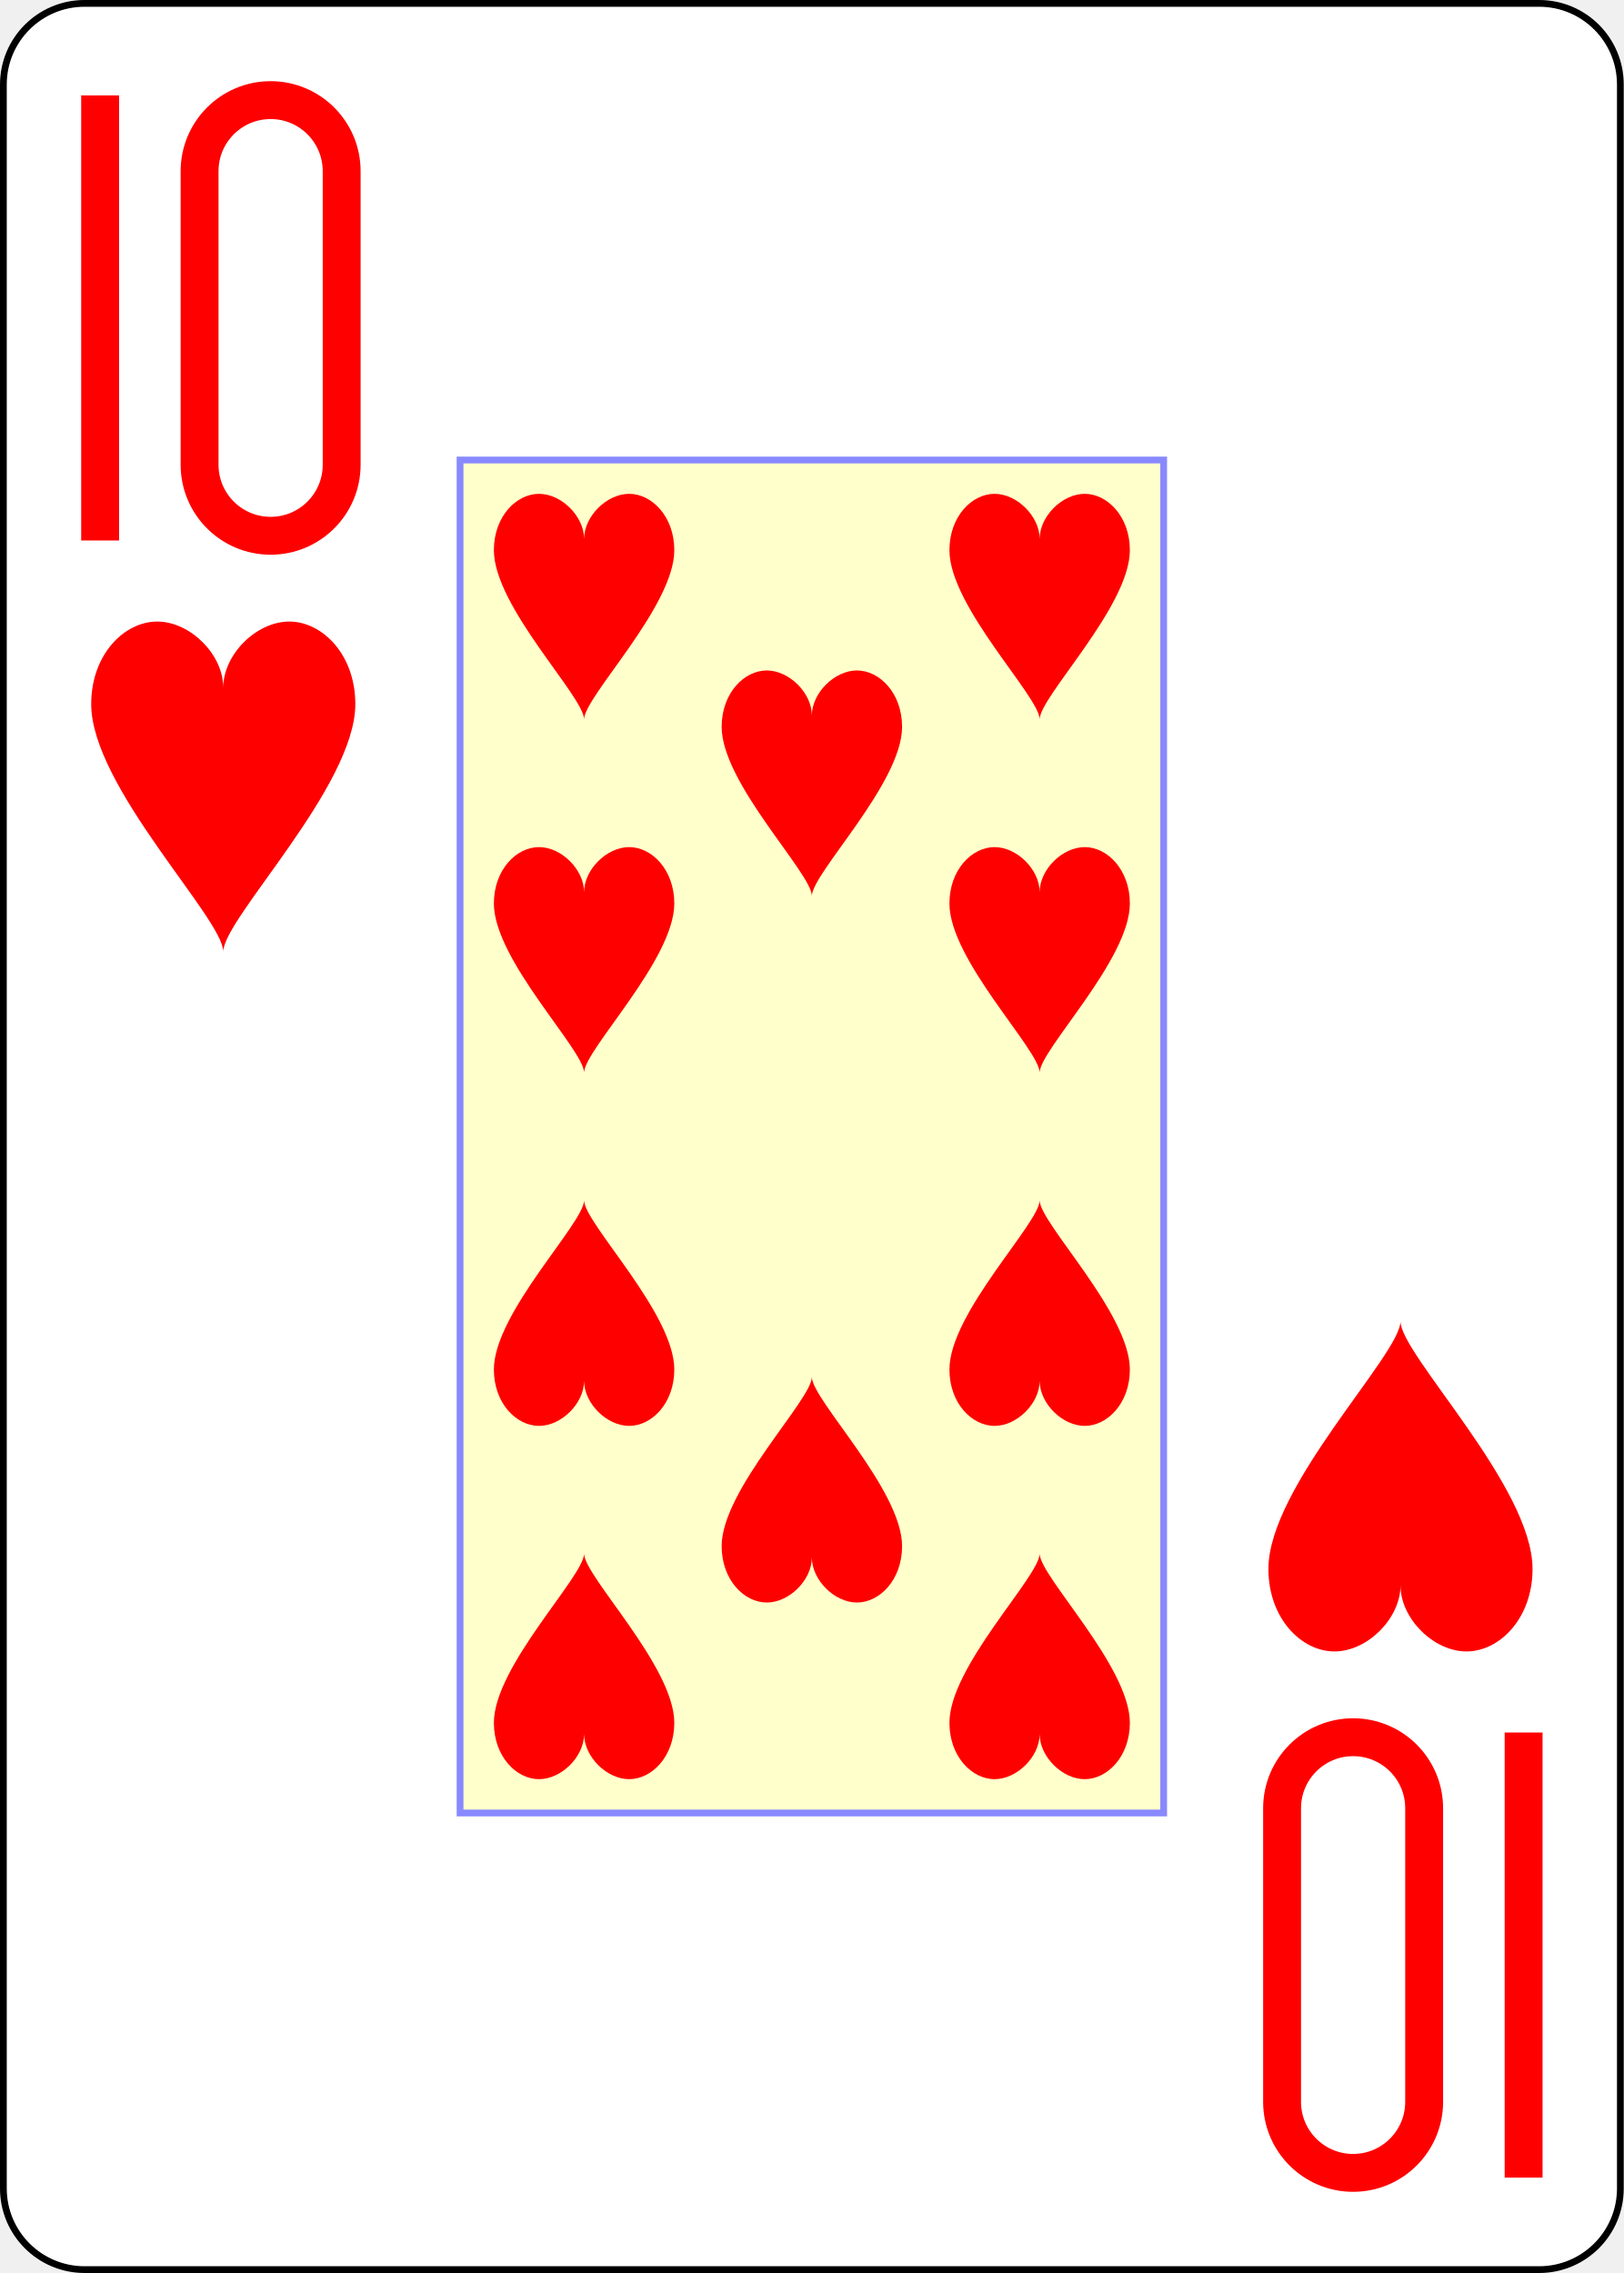
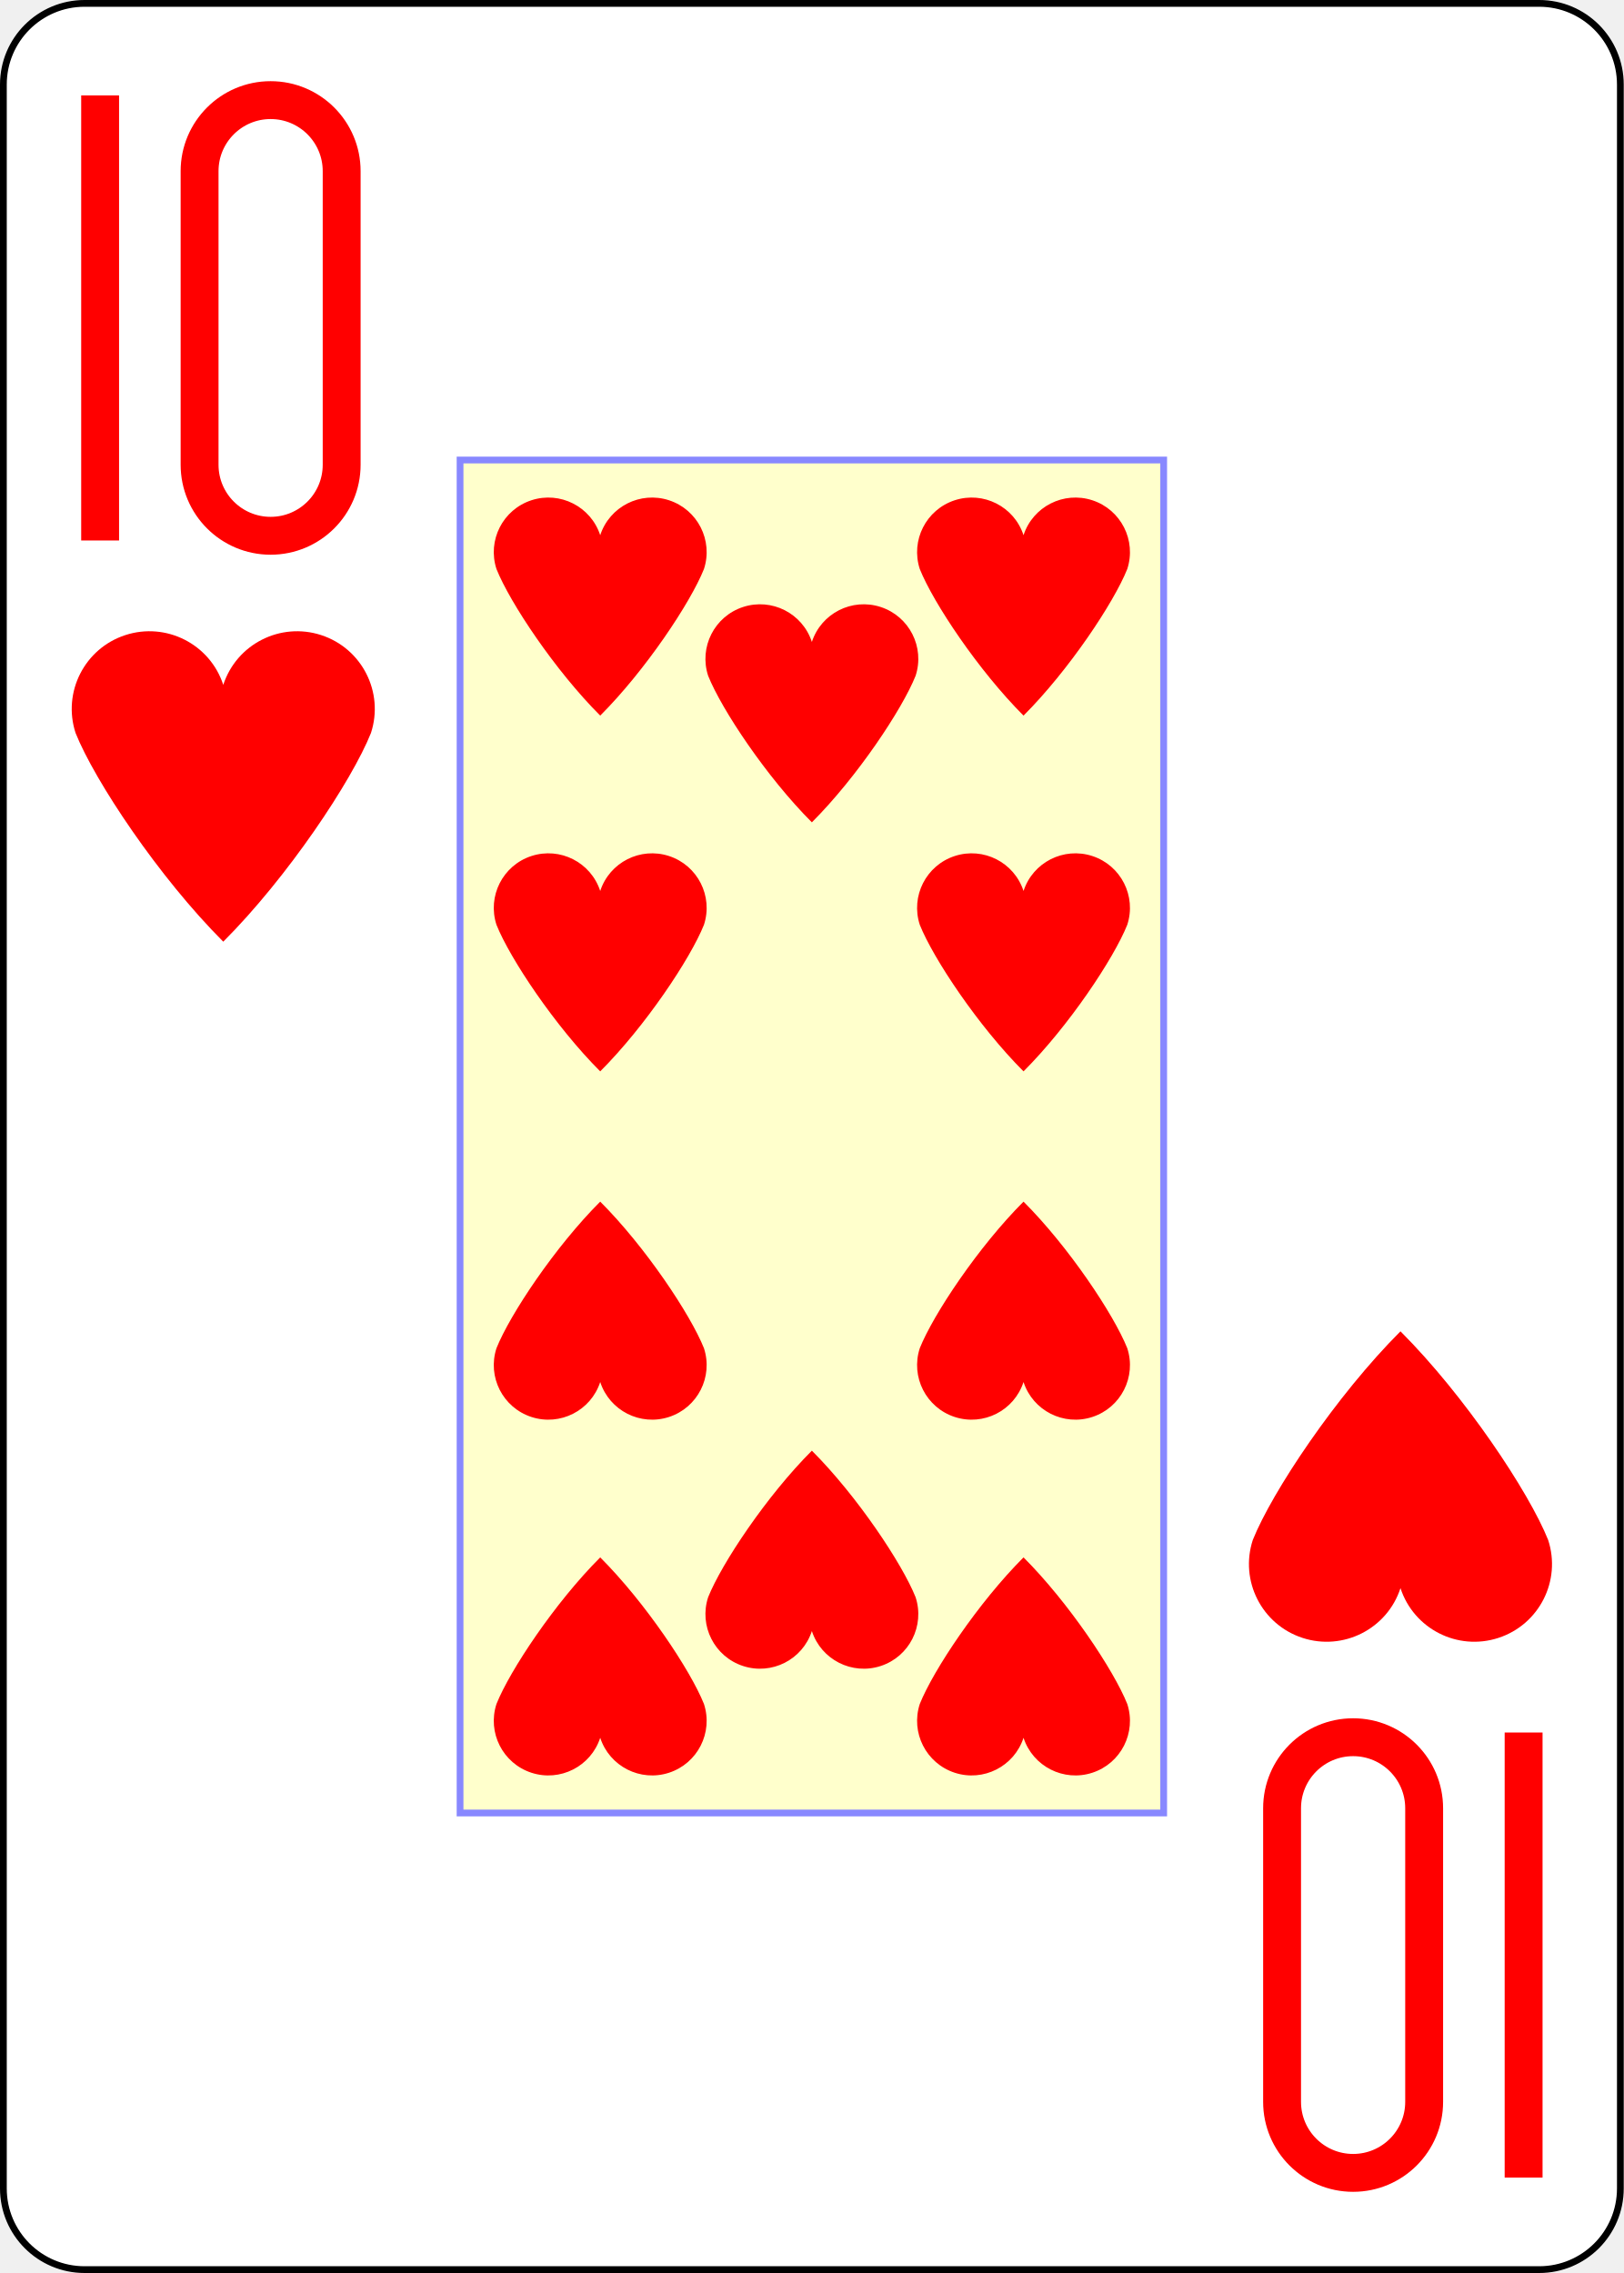
<svg xmlns="http://www.w3.org/2000/svg" xmlns:xlink="http://www.w3.org/1999/xlink" class="card" face="TH" height="3.5in" preserveAspectRatio="none" viewBox="-120 -168 240 336" width="2.5in">
  <symbol id="SHT" viewBox="-600 -600 1200 1200" preserveAspectRatio="xMinYMid">
-     <path d="M0 -300C0 -400 100 -500 200 -500C300 -500 400 -400 400 -250C400 0 0 400 0 500C0 400 -400 0 -400 -250C-400 -400 -300 -500 -200 -500C-100 -500 0 -400 -0 -300Z" fill="red" />
+     <path d="M0 -300A230 230 0 0 1 460 -150C400 0 200 300 0 500C-200 300 -400 0 -460 -150A230 230 0 0 1 0 -300Z" fill="red" />
  </symbol>
  <symbol id="VHT" viewBox="-500 -500 1000 1000" preserveAspectRatio="xMinYMid">
    <path d="M-260 430L-260 -430M-50 0L-50 -310A150 150 0 0 1 250 -310L250 310A150 150 0 0 1 -50 310Z" stroke="red" stroke-width="80" stroke-linecap="square" stroke-miterlimit="1.5" fill="none" />
  </symbol>
  <defs>
    <rect id="XHT" width="104" height="200" x="-52" y="-100" />
  </defs>
  <rect width="239" height="335" x="-119.5" y="-167.5" rx="12" ry="12" fill="white" stroke="black" />
  <use xlink:href="#XHT" stroke="#88f" fill="#FFC" />
  <use xlink:href="#VHT" height="70" x="-122" y="-156" />
-   <use xlink:href="#SHT" height="58.558" x="-116.279" y="-81" />
-   <use xlink:href="#SHT" height="40" x="-53.667" y="-98.334" />
-   <use xlink:href="#SHT" height="40" x="13.667" y="-98.334" />
-   <use xlink:href="#SHT" height="40" x="-53.667" y="-46.111" />
-   <use xlink:href="#SHT" height="40" x="13.667" y="-46.111" />
-   <use xlink:href="#SHT" height="40" x="-20" y="-72.222" />
+   <use xlink:href="#SHT" height="56.946" x="-115.473" y="-81" />
+   <use xlink:href="#SHT" height="40" x="-51.284" y="-98.884" />
+   <use xlink:href="#SHT" height="40" x="11.284" y="-98.884" />
+   <use xlink:href="#SHT" height="40" x="-51.284" y="-46.294" />
+   <use xlink:href="#SHT" height="40" x="11.284" y="-46.294" />
+   <use xlink:href="#SHT" height="40" x="-20" y="-83.107" />
  <g transform="rotate(180)">
    <use xlink:href="#VHT" height="70" x="-122" y="-156" />
-     <use xlink:href="#SHT" height="58.558" x="-116.279" y="-81" />
-     <use xlink:href="#SHT" height="40" x="-53.667" y="-98.334" />
-     <use xlink:href="#SHT" height="40" x="13.667" y="-98.334" />
-     <use xlink:href="#SHT" height="40" x="-53.667" y="-46.111" />
-     <use xlink:href="#SHT" height="40" x="13.667" y="-46.111" />
-     <use xlink:href="#SHT" height="40" x="-20" y="-72.222" />
+     <use xlink:href="#SHT" height="56.946" x="-115.473" y="-81" />
+     <use xlink:href="#SHT" height="40" x="-51.284" y="-98.884" />
+     <use xlink:href="#SHT" height="40" x="11.284" y="-98.884" />
+     <use xlink:href="#SHT" height="40" x="-51.284" y="-46.294" />
+     <use xlink:href="#SHT" height="40" x="11.284" y="-46.294" />
+     <use xlink:href="#SHT" height="40" x="-20" y="-83.107" />
  </g>
</svg>
